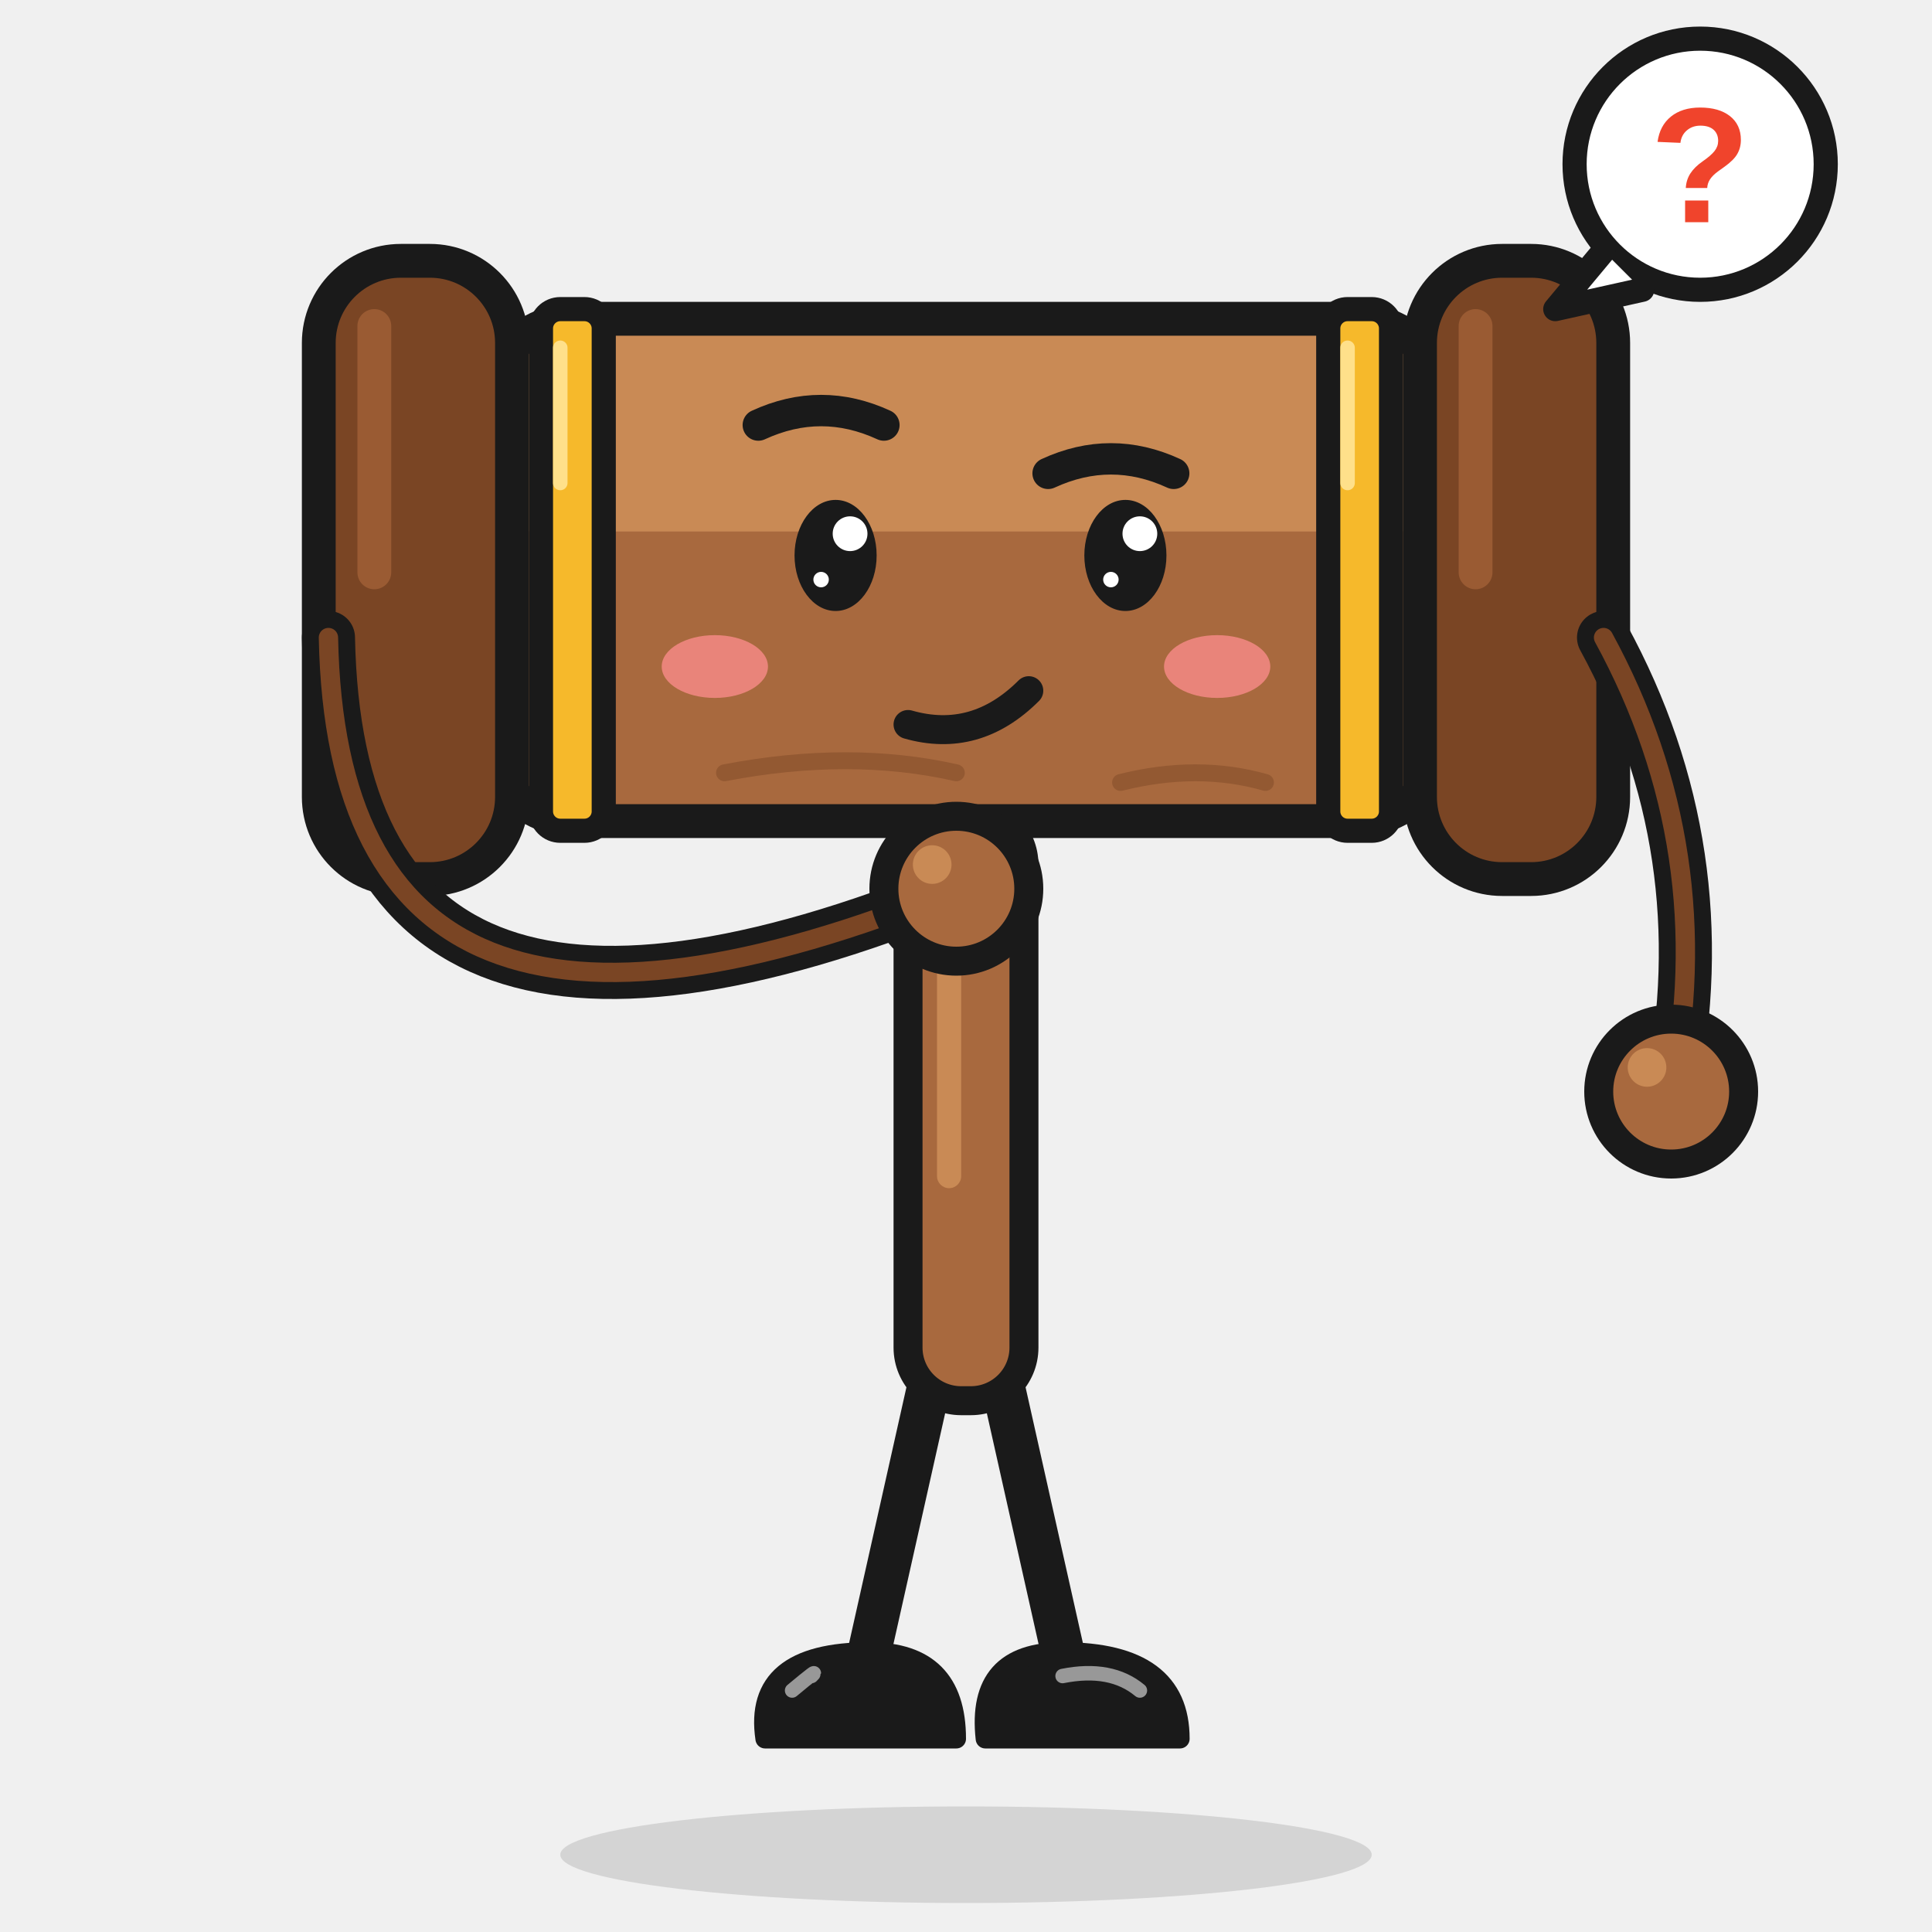
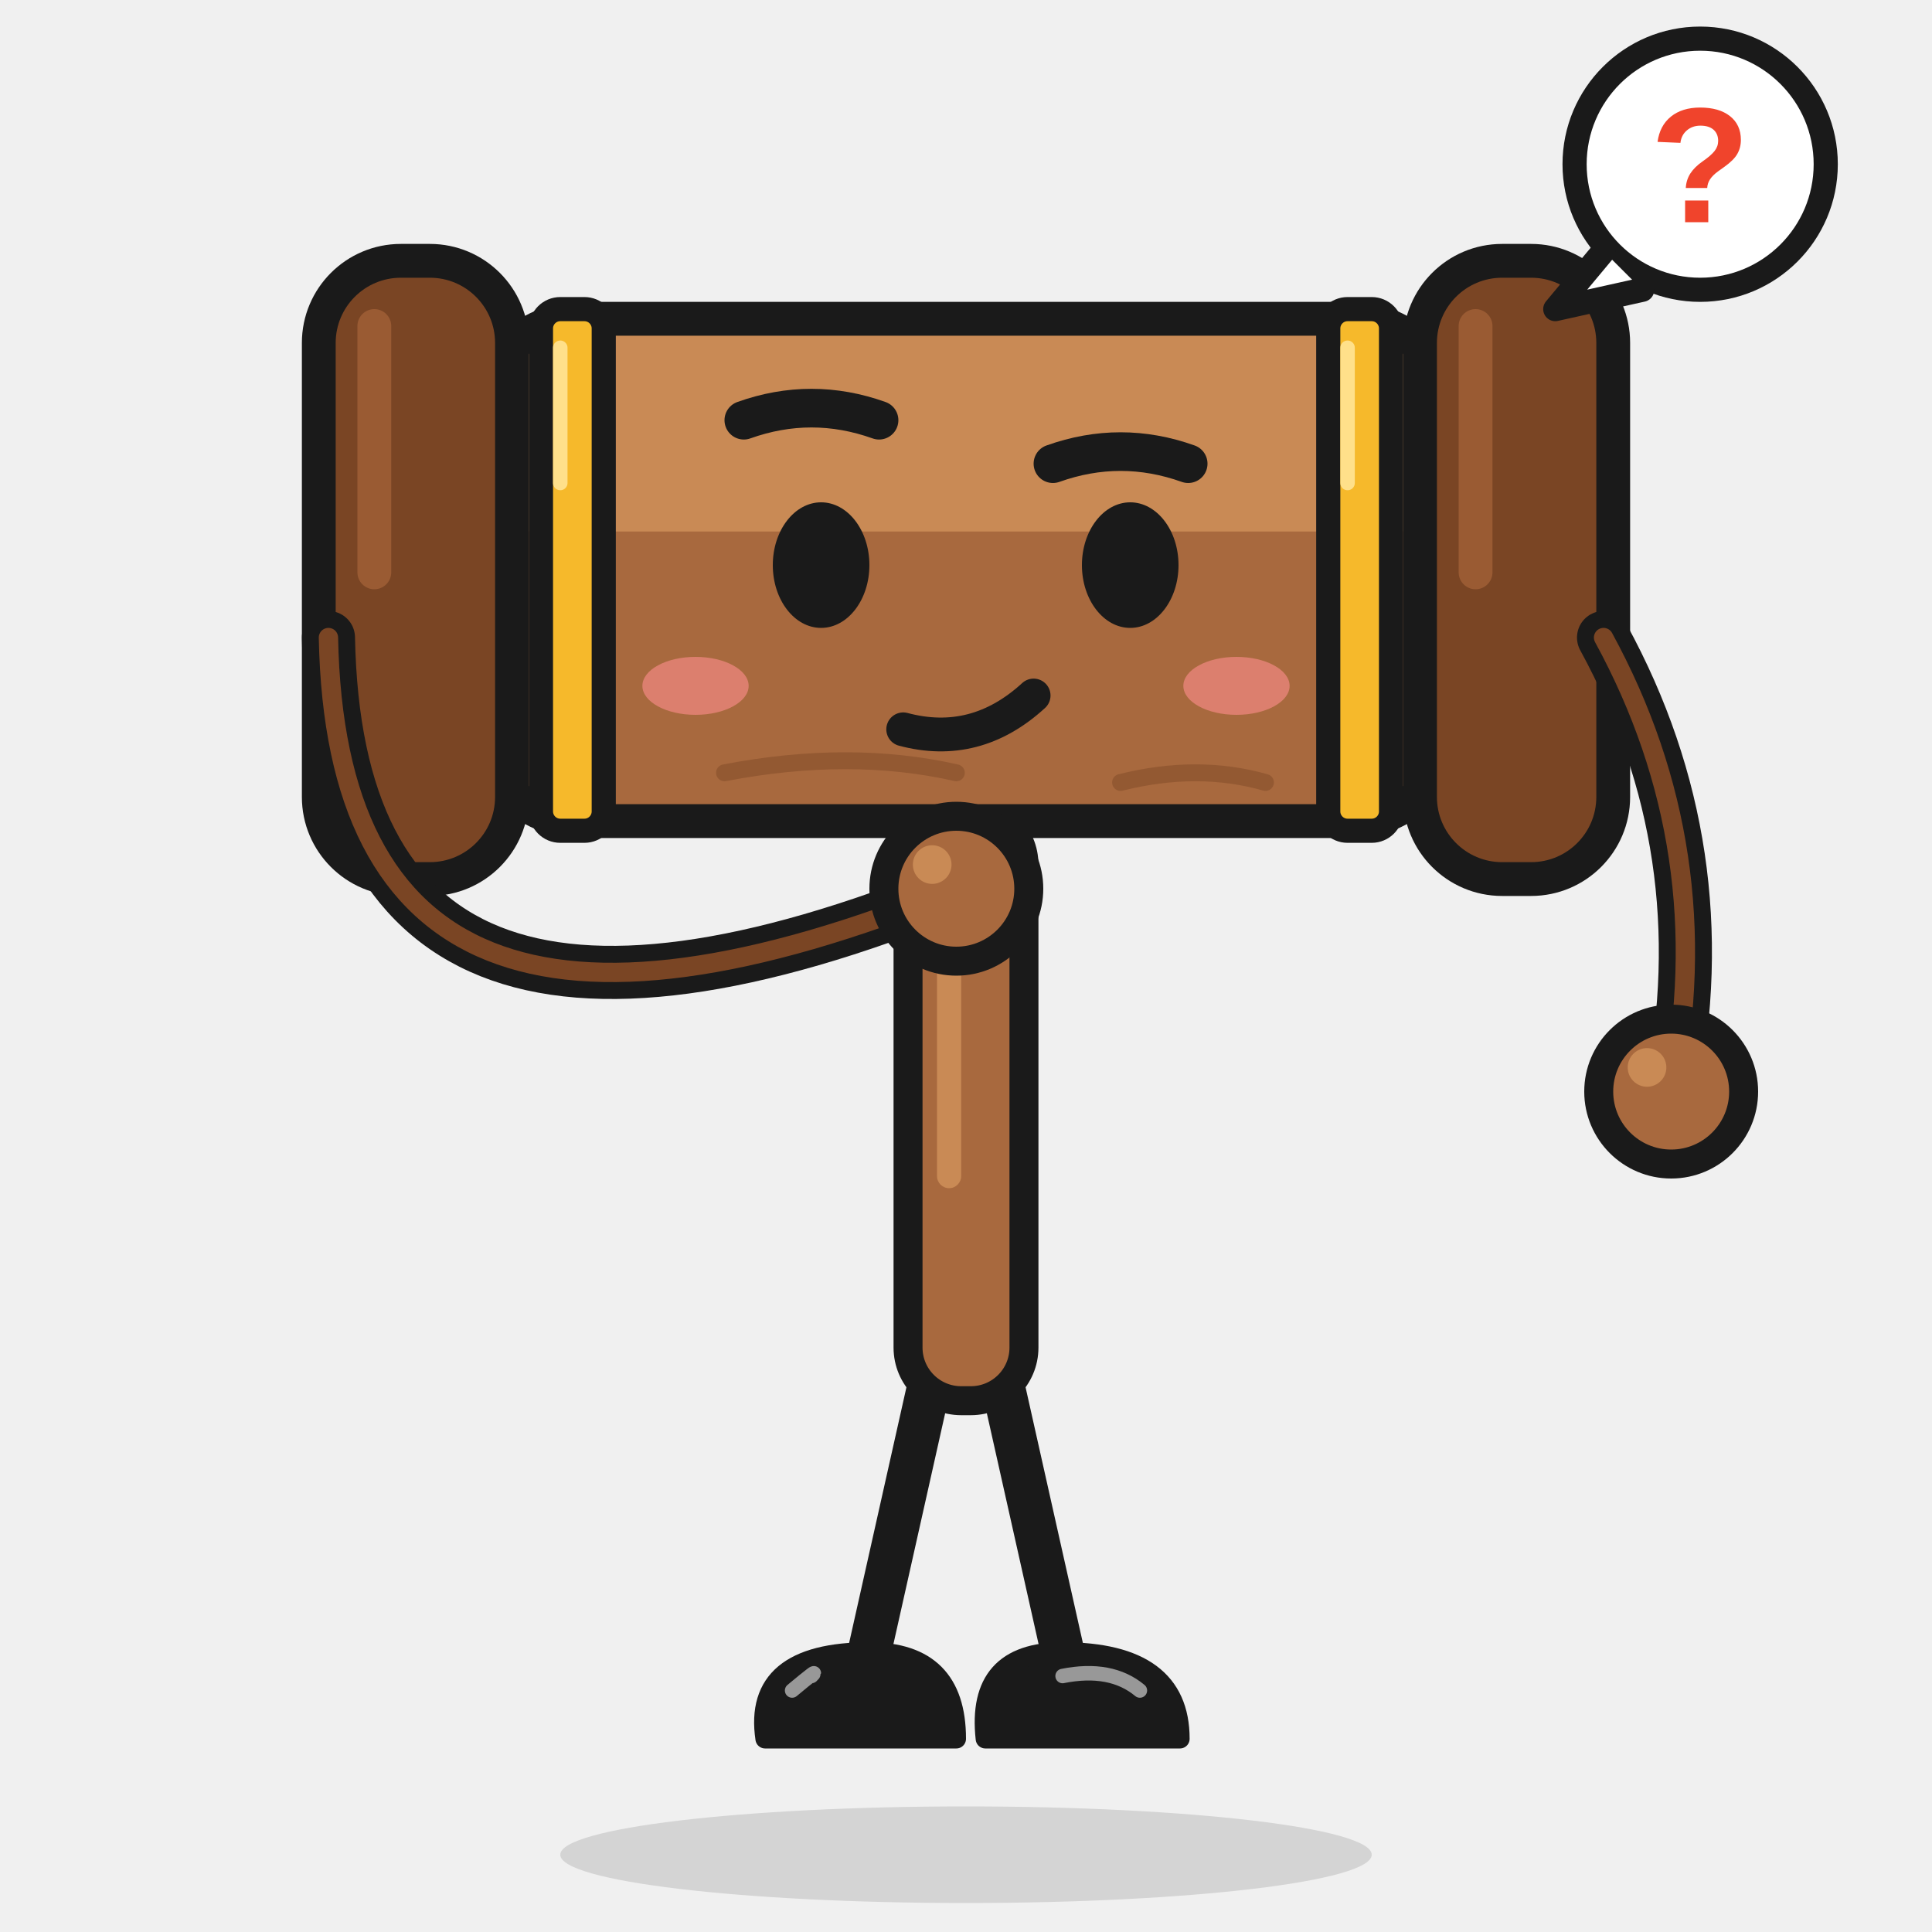
<svg xmlns="http://www.w3.org/2000/svg" viewBox="0 0 400 400" width="400" height="400">
  <ellipse cx="200" cy="384" rx="84" ry="10" fill="#000" opacity=".12" />
  <g id="legs">
    <path d="M193 284 L180 342" stroke="#1A1A1A" stroke-width="9" stroke-linecap="round" />
    <path d="M207 284 L220 342" stroke="#1A1A1A" stroke-width="9" stroke-linecap="round" />
    <path d="M158.4 360 Q155.7 342 180 342 Q198 342 198 360 Z" fill="#1A1A1A" stroke="#1A1A1A" stroke-width="4" stroke-linejoin="round" stroke-linecap="round" />
    <path d="M168 347 Q170 345 164 350" fill="none" stroke="#fff" stroke-width="3" stroke-linecap="round" opacity=".55" />
    <path d="M204 360 Q202 342 220 342 Q244.3 342 244.3 360 Z" fill="#1A1A1A" stroke="#1A1A1A" stroke-width="4" stroke-linejoin="round" stroke-linecap="round" />
    <path d="M220 347 Q230 345 236 350" fill="none" stroke="#fff" stroke-width="3" stroke-linecap="round" opacity=".55" />
  </g>
  <g id="body">
    <rect x="188" y="168" width="24" height="122" rx="11" fill="#A8693E" stroke="#1A1A1A" stroke-width="6" stroke-linejoin="round" stroke-linecap="round" />
    <rect x="194" y="176" width="5" height="70" rx="2.5" fill="#C98A55" />
    <path d="M190 172 H210" stroke="#1A1A1A" stroke-width="4" opacity=".25" />
  </g>
  <g id="head">
    <rect x="100" y="66" width="200" height="104" rx="20" fill="#A8693E" />
    <rect x="100" y="66" width="200" height="44" rx="20" fill="#C98A55" />
    <rect x="100" y="96" width="200" height="14" fill="#C98A55" />
    <path d="M150 160 Q176 155 198 160 M232 162 Q248 158 262 162" fill="none" stroke="#7A4524" stroke-width="3.5" stroke-linecap="round" opacity=".45" />
    <rect x="100" y="66" width="200" height="104" rx="20" fill="none" stroke="#1A1A1A" stroke-width="7" stroke-linejoin="round" stroke-linecap="round" />
    <rect x="112" y="64" width="13" height="108" rx="4" fill="#F6B92B" stroke="#1A1A1A" stroke-width="5" stroke-linejoin="round" stroke-linecap="round" />
    <rect x="275" y="64" width="13" height="108" rx="4" fill="#F6B92B" stroke="#1A1A1A" stroke-width="5" stroke-linejoin="round" stroke-linecap="round" />
    <path d="M116 72 V100 M279 72 V100" stroke="#FFE08A" stroke-width="3" stroke-linecap="round" />
    <rect x="66" y="54" width="40" height="128" rx="17" fill="#7A4524" stroke="#1A1A1A" stroke-width="7" stroke-linejoin="round" stroke-linecap="round" />
    <rect x="74" y="64" width="7" height="58" rx="3.5" fill="#9A5B33" />
    <rect x="294" y="54" width="40" height="128" rx="17" fill="#7A4524" stroke="#1A1A1A" stroke-width="7" stroke-linejoin="round" stroke-linecap="round" />
    <rect x="302" y="64" width="7" height="58" rx="3.5" fill="#9A5B33" />
  </g>
  <g id="brows">
-     <path d="M157 88 Q170 82 183 88" fill="none" stroke="#1A1A1A" stroke-width="6.5" stroke-linecap="round" />
-     <path d="M217 98 Q230 92 243 98" fill="none" stroke="#1A1A1A" stroke-width="6.5" stroke-linecap="round" />
+     <path d="M154 87 Q168 82 182 87" fill="none" stroke="#1A1A1A" stroke-width="8" stroke-linecap="round" />
+     <path d="M218 96 Q232 91 246 96" fill="none" stroke="#1A1A1A" stroke-width="8" stroke-linecap="round" />
  </g>
  <g id="eyes">
-     <ellipse cx="173" cy="115" rx="8.5" ry="11.5" fill="#1A1A1A" />
-     <circle cx="176" cy="110.5" r="3.6" fill="#fff" />
-     <circle cx="170" cy="120" r="1.6" fill="#fff" />
-     <ellipse cx="233" cy="115" rx="8.5" ry="11.5" fill="#1A1A1A" />
-     <circle cx="236" cy="110.5" r="3.6" fill="#fff" />
-     <circle cx="230" cy="120" r="1.6" fill="#fff" />
+     <ellipse cx="170" cy="117" rx="10" ry="13" fill="#1A1A1A" />
+     <ellipse cx="234" cy="117" rx="10" ry="13" fill="#1A1A1A" />
  </g>
  <g id="mouth">
-     <path d="M188 150 Q202 154 213 143" fill="none" stroke="#1A1A1A" stroke-width="6" stroke-linecap="round" />
+     <path d="M187 151 Q202 155 214 144" fill="none" stroke="#1A1A1A" stroke-width="7" stroke-linecap="round" />
  </g>
-   <g id="cheeks" opacity="0.75">
-     <ellipse cx="148" cy="138" rx="11" ry="6.5" fill="#FF8E8E" />
-     <ellipse cx="252" cy="138" rx="11" ry="6.5" fill="#FF8E8E" />
+   <g id="cheeks" opacity="0.6">
+     <ellipse cx="144" cy="142" rx="11" ry="6" fill="#FF8E8E" />
+     <ellipse cx="256" cy="142" rx="11" ry="6" fill="#FF8E8E" />
  </g>
  <g id="arm-l">
    <path d="M68 132 Q70 236 198 184" fill="none" stroke="#1A1A1A" stroke-width="11" stroke-linecap="round" />
    <path d="M68 132 Q70 236 198 184" fill="none" stroke="#7A4524" stroke-width="4" stroke-linecap="round" />
    <circle cx="198" cy="184" r="15" fill="#A8693E" stroke="#1A1A1A" stroke-width="6" stroke-linejoin="round" stroke-linecap="round" />
    <circle cx="193" cy="179" r="4" fill="#C98A55" />
  </g>
  <g id="arm-r">
    <path d="M332 132 Q356 176 346 226" fill="none" stroke="#1A1A1A" stroke-width="11" stroke-linecap="round" />
    <path d="M332 132 Q356 176 346 226" fill="none" stroke="#7A4524" stroke-width="4" stroke-linecap="round" />
    <circle cx="346" cy="226" r="15" fill="#A8693E" stroke="#1A1A1A" stroke-width="6" stroke-linejoin="round" stroke-linecap="round" />
    <circle cx="341" cy="221" r="4" fill="#C98A55" />
  </g>
  <g>
    <circle cx="352" cy="34" r="26" fill="#fff" stroke="#1A1A1A" stroke-width="5" stroke-linejoin="round" stroke-linecap="round" />
    <path d="M332 52 l-10 12 l18 -4" fill="#fff" stroke="#1A1A1A" stroke-width="5" stroke-linejoin="round" stroke-linecap="round" />
    <circle cx="352" cy="34" r="22" fill="#fff" />
    <text x="352" y="46" text-anchor="middle" font-family="Arial Black,Arial" font-weight="900" font-size="34" fill="#F0442C">?</text>
  </g>
</svg>
